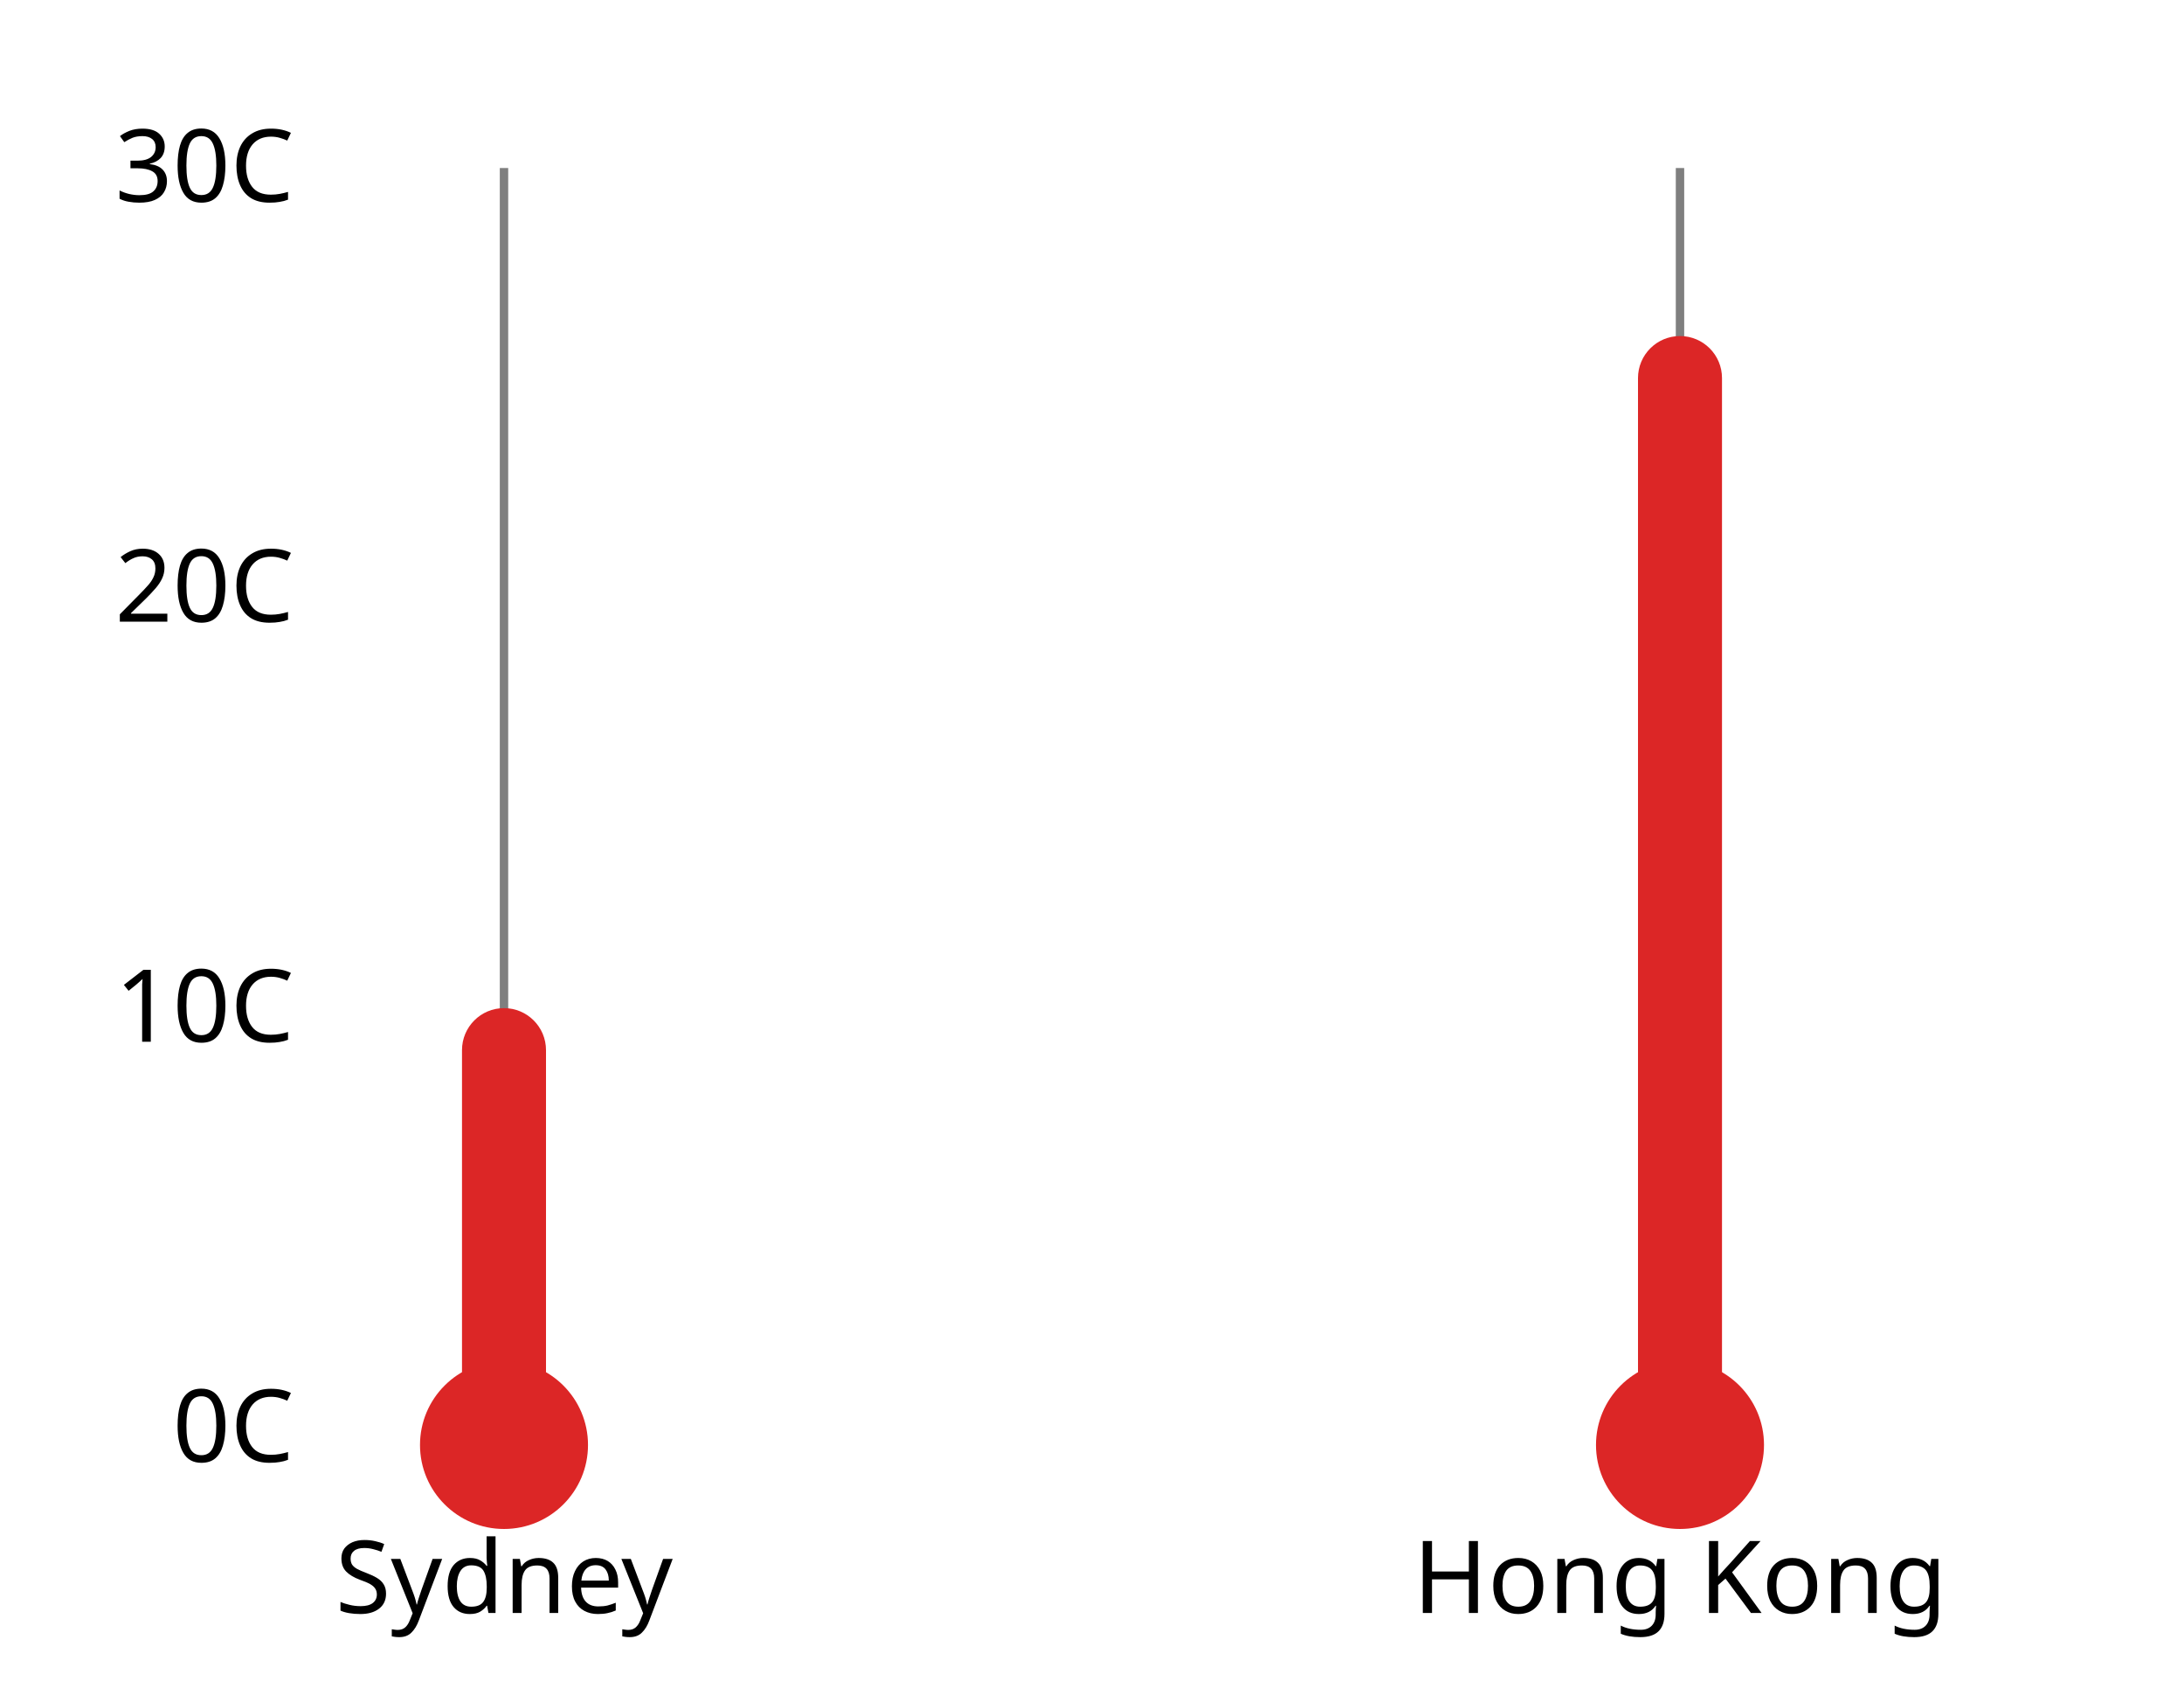
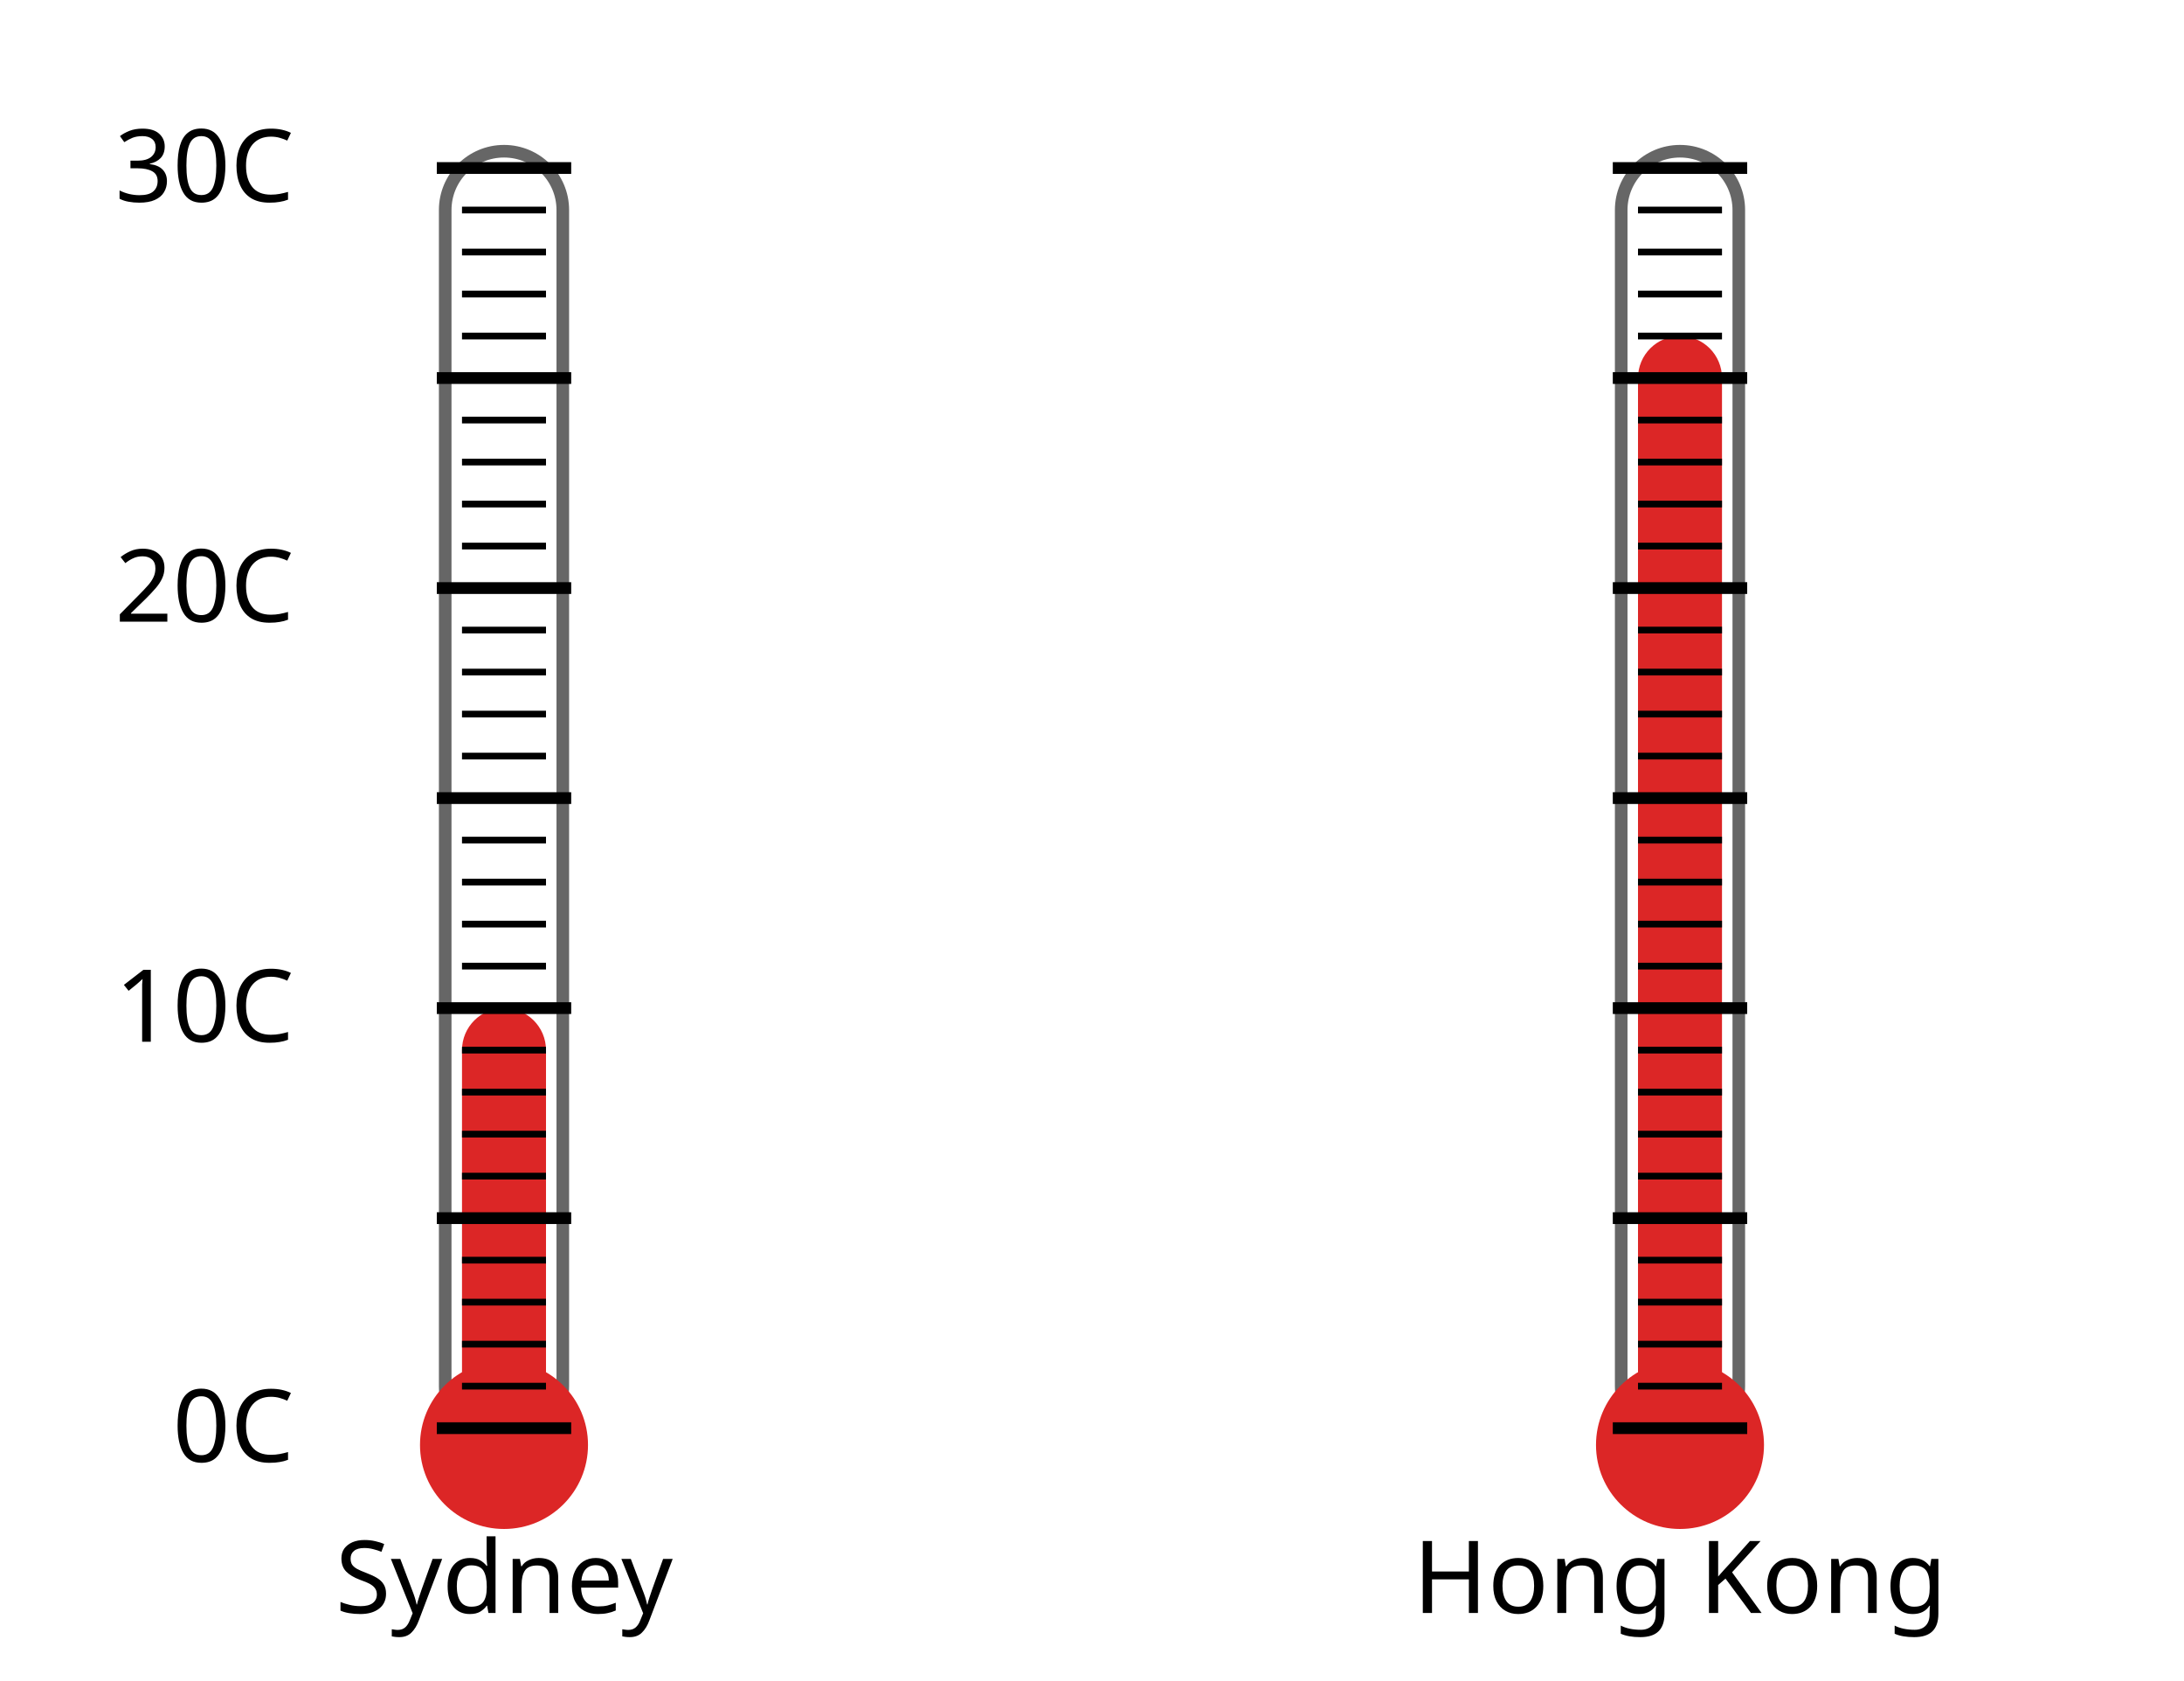
<svg xmlns="http://www.w3.org/2000/svg" viewBox="0 0 260 200" font-family="sans-serif" font-size="12">
-   <g stroke="currentColor" opacity="0.5">
-     <line x1="60" y1="170" x2="60" y2="20" />
-     <line x1="200" y1="170" x2="200" y2="20" />
+   <rect x="53" y="18" width="14" height="154" rx="7" fill="none" stroke="currentColor" stroke-width="1.5" opacity="0.6" />
+   <rect x="193" y="18" width="14" height="154" rx="7" fill="none" stroke="currentColor" stroke-width="1.5" opacity="0.6" />
+   <rect x="55" y="120" width="10" height="50" rx="5" fill="#dc2626" />
+   <circle cx="60" cy="172" r="10" fill="#dc2626" />
+   <rect x="195" y="40" width="10" height="130" rx="5" fill="#dc2626" />
+   <circle cx="200" cy="172" r="10" fill="#dc2626" />
+   <g>
+     <line x1="52" y1="170" x2="68" y2="170" stroke="currentColor" stroke-width="1.4" />
+     <line x1="55" y1="165" x2="65" y2="165" stroke="currentColor" stroke-width="0.8" />
+     <line x1="55" y1="160" x2="65" y2="160" stroke="currentColor" stroke-width="0.8" />
+     <line x1="55" y1="155" x2="65" y2="155" stroke="currentColor" stroke-width="0.8" />
+     <line x1="55" y1="150" x2="65" y2="150" stroke="currentColor" stroke-width="0.8" />
+     <line x1="52" y1="145" x2="68" y2="145" stroke="currentColor" stroke-width="1.4" />
+     <line x1="55" y1="140" x2="65" y2="140" stroke="currentColor" stroke-width="0.8" />
+     <line x1="55" y1="135" x2="65" y2="135" stroke="currentColor" stroke-width="0.8" />
+     <line x1="55" y1="130" x2="65" y2="130" stroke="currentColor" stroke-width="0.8" />
+     <line x1="55" y1="125" x2="65" y2="125" stroke="currentColor" stroke-width="0.8" />
+     <line x1="52" y1="120" x2="68" y2="120" stroke="currentColor" stroke-width="1.4" />
+     <line x1="55" y1="115" x2="65" y2="115" stroke="currentColor" stroke-width="0.8" />
+     <line x1="55" y1="110" x2="65" y2="110" stroke="currentColor" stroke-width="0.8" />
+     <line x1="55" y1="105" x2="65" y2="105" stroke="currentColor" stroke-width="0.8" />
+     <line x1="55" y1="100" x2="65" y2="100" stroke="currentColor" stroke-width="0.8" />
+     <line x1="52" y1="95" x2="68" y2="95" stroke="currentColor" stroke-width="1.4" />
+     <line x1="55" y1="90" x2="65" y2="90" stroke="currentColor" stroke-width="0.8" />
+     <line x1="55" y1="85" x2="65" y2="85" stroke="currentColor" stroke-width="0.8" />
+     <line x1="55" y1="80" x2="65" y2="80" stroke="currentColor" stroke-width="0.8" />
+     <line x1="55" y1="75" x2="65" y2="75" stroke="currentColor" stroke-width="0.8" />
+     <line x1="52" y1="70" x2="68" y2="70" stroke="currentColor" stroke-width="1.4" />
+     <line x1="55" y1="65" x2="65" y2="65" stroke="currentColor" stroke-width="0.8" />
+     <line x1="55" y1="60" x2="65" y2="60" stroke="currentColor" stroke-width="0.8" />
+     <line x1="55" y1="55" x2="65" y2="55" stroke="currentColor" stroke-width="0.8" />
+     <line x1="55" y1="50" x2="65" y2="50" stroke="currentColor" stroke-width="0.8" />
+     <line x1="52" y1="45" x2="68" y2="45" stroke="currentColor" stroke-width="1.4" />
+     <line x1="55" y1="40" x2="65" y2="40" stroke="currentColor" stroke-width="0.8" />
+     <line x1="55" y1="35" x2="65" y2="35" stroke="currentColor" stroke-width="0.8" />
+     <line x1="55" y1="30" x2="65" y2="30" stroke="currentColor" stroke-width="0.8" />
+     <line x1="55" y1="25" x2="65" y2="25" stroke="currentColor" stroke-width="0.8" />
+     <line x1="52" y1="20" x2="68" y2="20" stroke="currentColor" stroke-width="1.4" />
+     <line x1="192" y1="170" x2="208" y2="170" stroke="currentColor" stroke-width="1.4" />
+     <line x1="195" y1="165" x2="205" y2="165" stroke="currentColor" stroke-width="0.8" />
+     <line x1="195" y1="160" x2="205" y2="160" stroke="currentColor" stroke-width="0.8" />
+     <line x1="195" y1="155" x2="205" y2="155" stroke="currentColor" stroke-width="0.8" />
+     <line x1="195" y1="150" x2="205" y2="150" stroke="currentColor" stroke-width="0.8" />
+     <line x1="192" y1="145" x2="208" y2="145" stroke="currentColor" stroke-width="1.4" />
+     <line x1="195" y1="140" x2="205" y2="140" stroke="currentColor" stroke-width="0.8" />
+     <line x1="195" y1="135" x2="205" y2="135" stroke="currentColor" stroke-width="0.8" />
+     <line x1="195" y1="130" x2="205" y2="130" stroke="currentColor" stroke-width="0.8" />
+     <line x1="195" y1="125" x2="205" y2="125" stroke="currentColor" stroke-width="0.8" />
+     <line x1="192" y1="120" x2="208" y2="120" stroke="currentColor" stroke-width="1.4" />
+     <line x1="195" y1="115" x2="205" y2="115" stroke="currentColor" stroke-width="0.8" />
+     <line x1="195" y1="110" x2="205" y2="110" stroke="currentColor" stroke-width="0.8" />
+     <line x1="195" y1="105" x2="205" y2="105" stroke="currentColor" stroke-width="0.8" />
+     <line x1="195" y1="100" x2="205" y2="100" stroke="currentColor" stroke-width="0.8" />
+     <line x1="192" y1="95" x2="208" y2="95" stroke="currentColor" stroke-width="1.4" />
+     <line x1="195" y1="90" x2="205" y2="90" stroke="currentColor" stroke-width="0.8" />
+     <line x1="195" y1="85" x2="205" y2="85" stroke="currentColor" stroke-width="0.8" />
+     <line x1="195" y1="80" x2="205" y2="80" stroke="currentColor" stroke-width="0.8" />
+     <line x1="195" y1="75" x2="205" y2="75" stroke="currentColor" stroke-width="0.8" />
+     <line x1="192" y1="70" x2="208" y2="70" stroke="currentColor" stroke-width="1.4" />
+     <line x1="195" y1="65" x2="205" y2="65" stroke="currentColor" stroke-width="0.8" />
+     <line x1="195" y1="60" x2="205" y2="60" stroke="currentColor" stroke-width="0.8" />
+     <line x1="195" y1="55" x2="205" y2="55" stroke="currentColor" stroke-width="0.8" />
+     <line x1="195" y1="50" x2="205" y2="50" stroke="currentColor" stroke-width="0.8" />
+     <line x1="192" y1="45" x2="208" y2="45" stroke="currentColor" stroke-width="1.4" />
+     <line x1="195" y1="40" x2="205" y2="40" stroke="currentColor" stroke-width="0.8" />
+     <line x1="195" y1="35" x2="205" y2="35" stroke="currentColor" stroke-width="0.8" />
+     <line x1="195" y1="30" x2="205" y2="30" stroke="currentColor" stroke-width="0.8" />
+     <line x1="195" y1="25" x2="205" y2="25" stroke="currentColor" stroke-width="0.8" />
+     <line x1="192" y1="20" x2="208" y2="20" stroke="currentColor" stroke-width="1.4" />
  </g>
  <g fill="currentColor" text-anchor="end">
    <text x="35" y="24">30C</text>
    <text x="35" y="74">20C</text>
    <text x="35" y="124">10C</text>
    <text x="35" y="174">0C</text>
  </g>
-   <rect x="55" y="120" width="10" height="50" rx="5" fill="#dc2626" />
-   <circle cx="60" cy="172" r="10" fill="#dc2626" />
  <text x="60" y="192" text-anchor="middle" fill="currentColor">Sydney</text>
-   <rect x="195" y="40" width="10" height="130" rx="5" fill="#dc2626" />
-   <circle cx="200" cy="172" r="10" fill="#dc2626" />
  <text x="200" y="192" text-anchor="middle" fill="currentColor">Hong Kong</text>
</svg>
